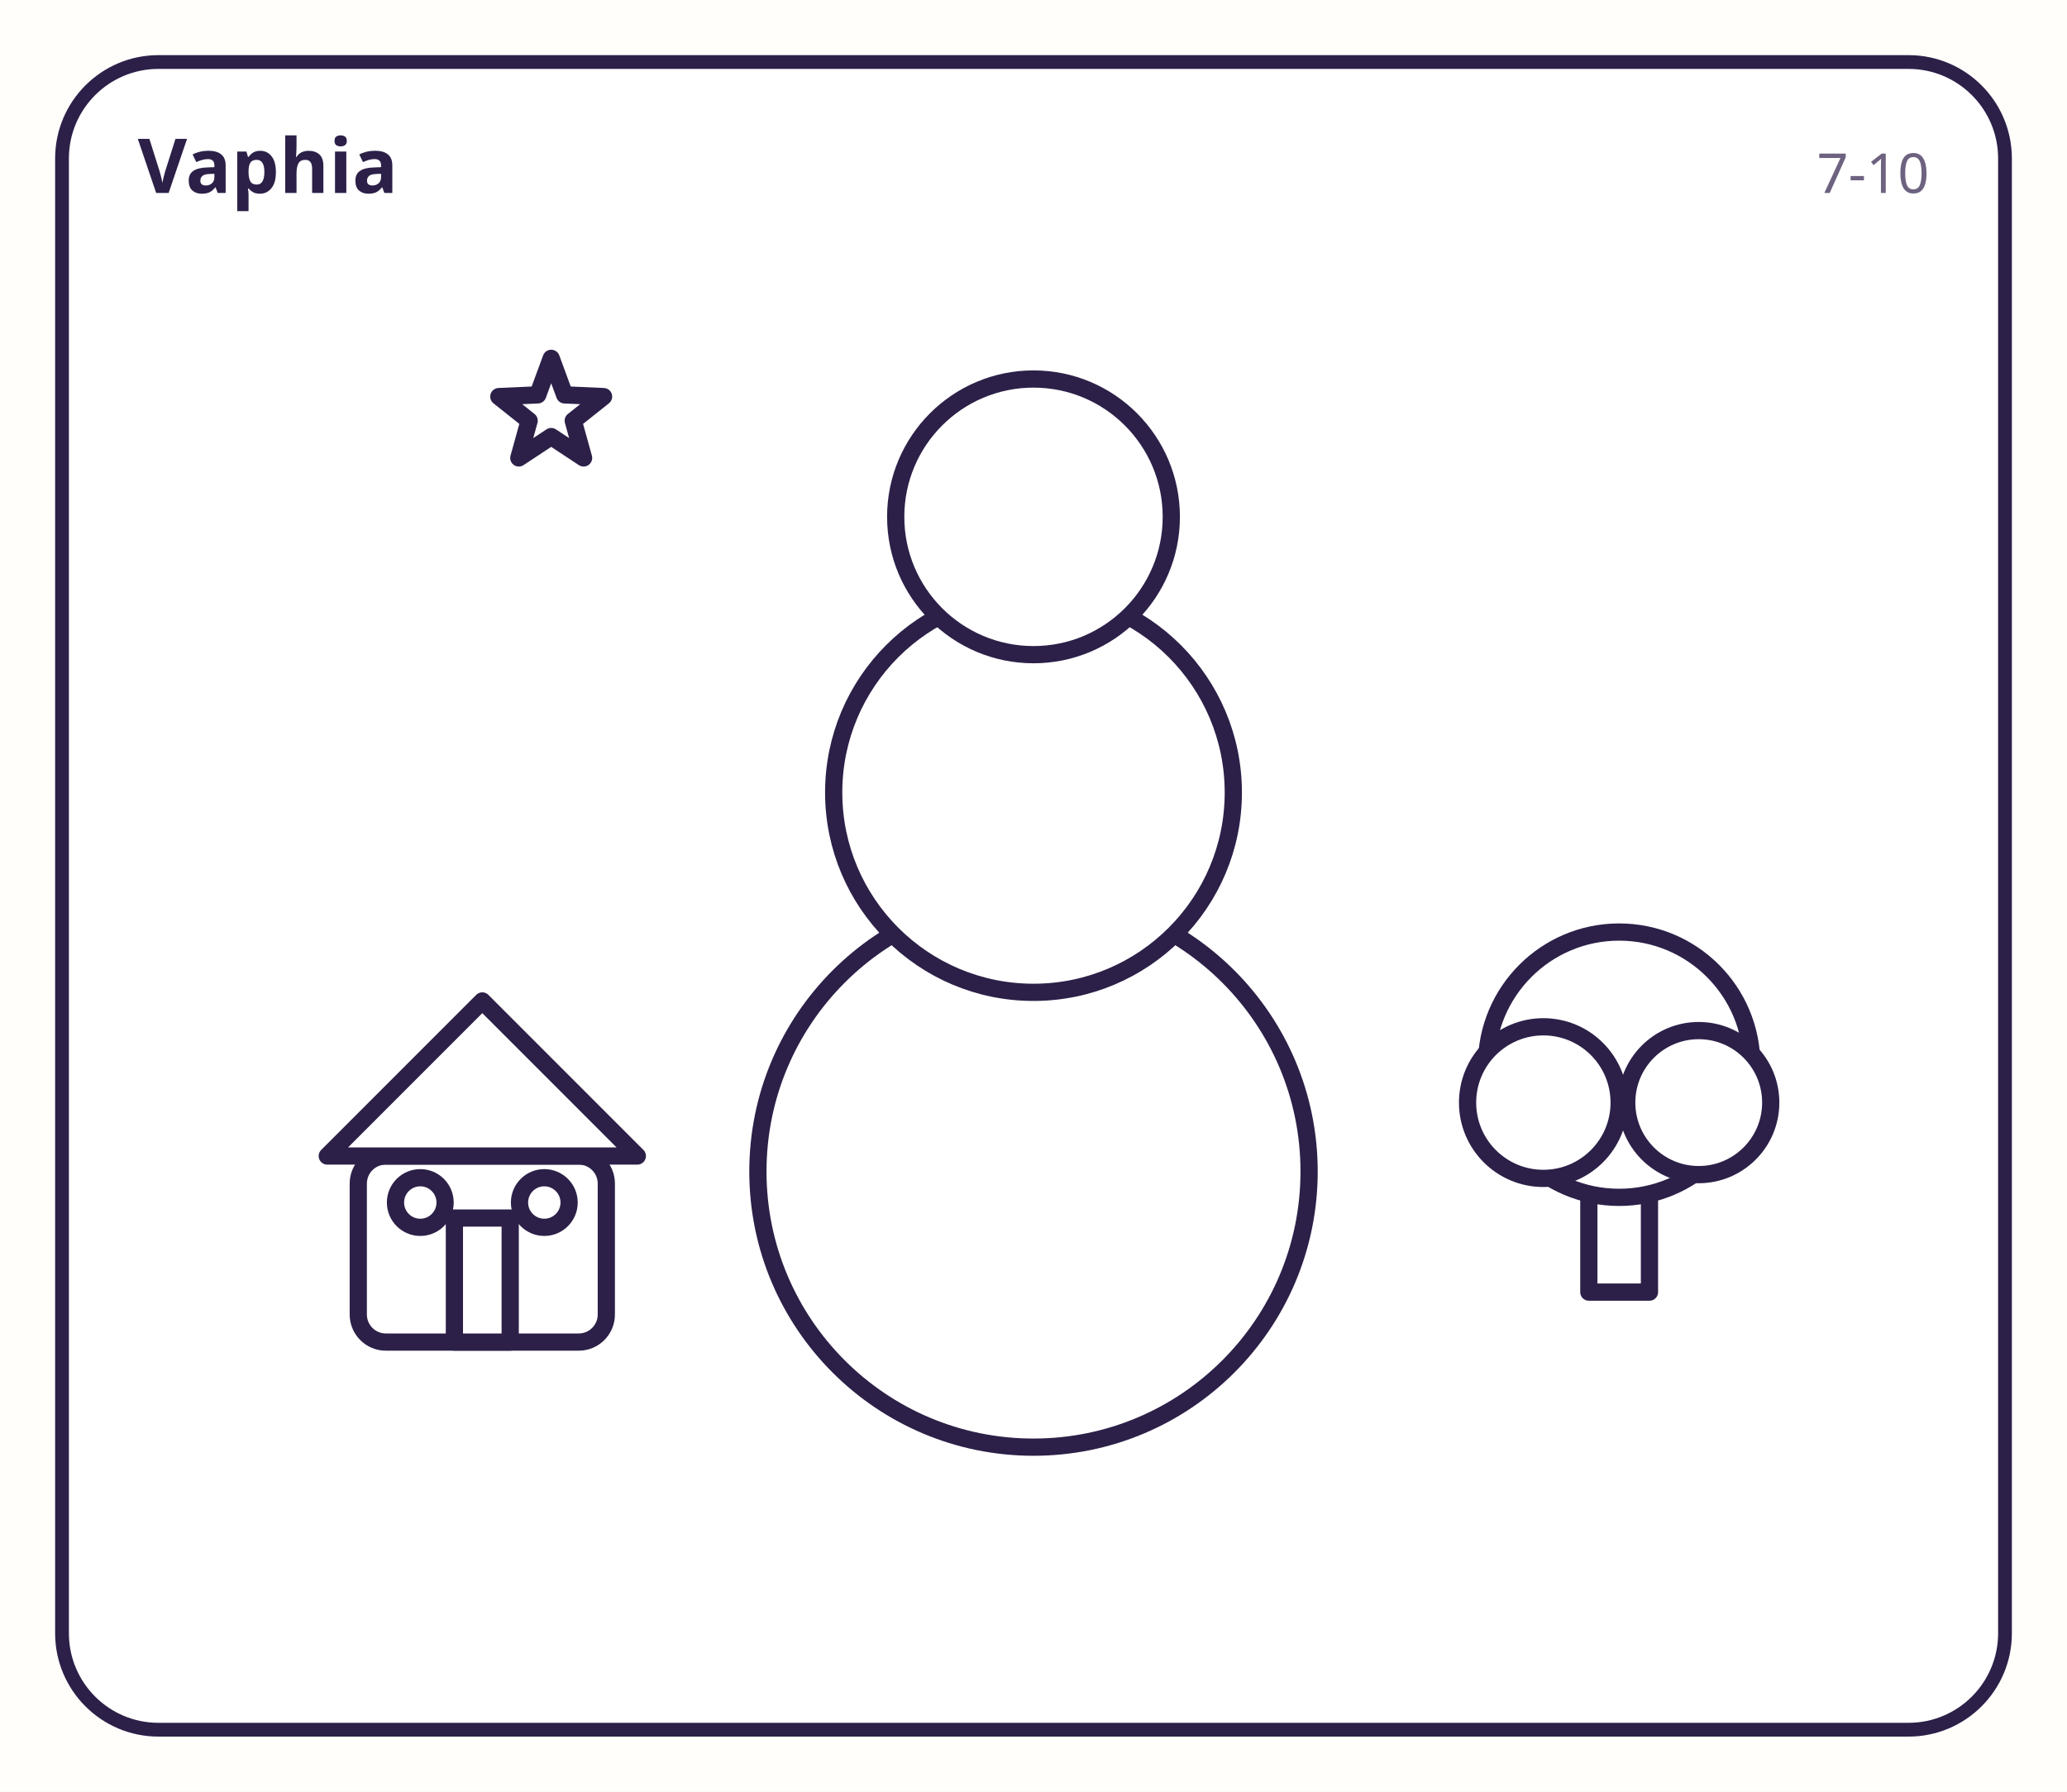
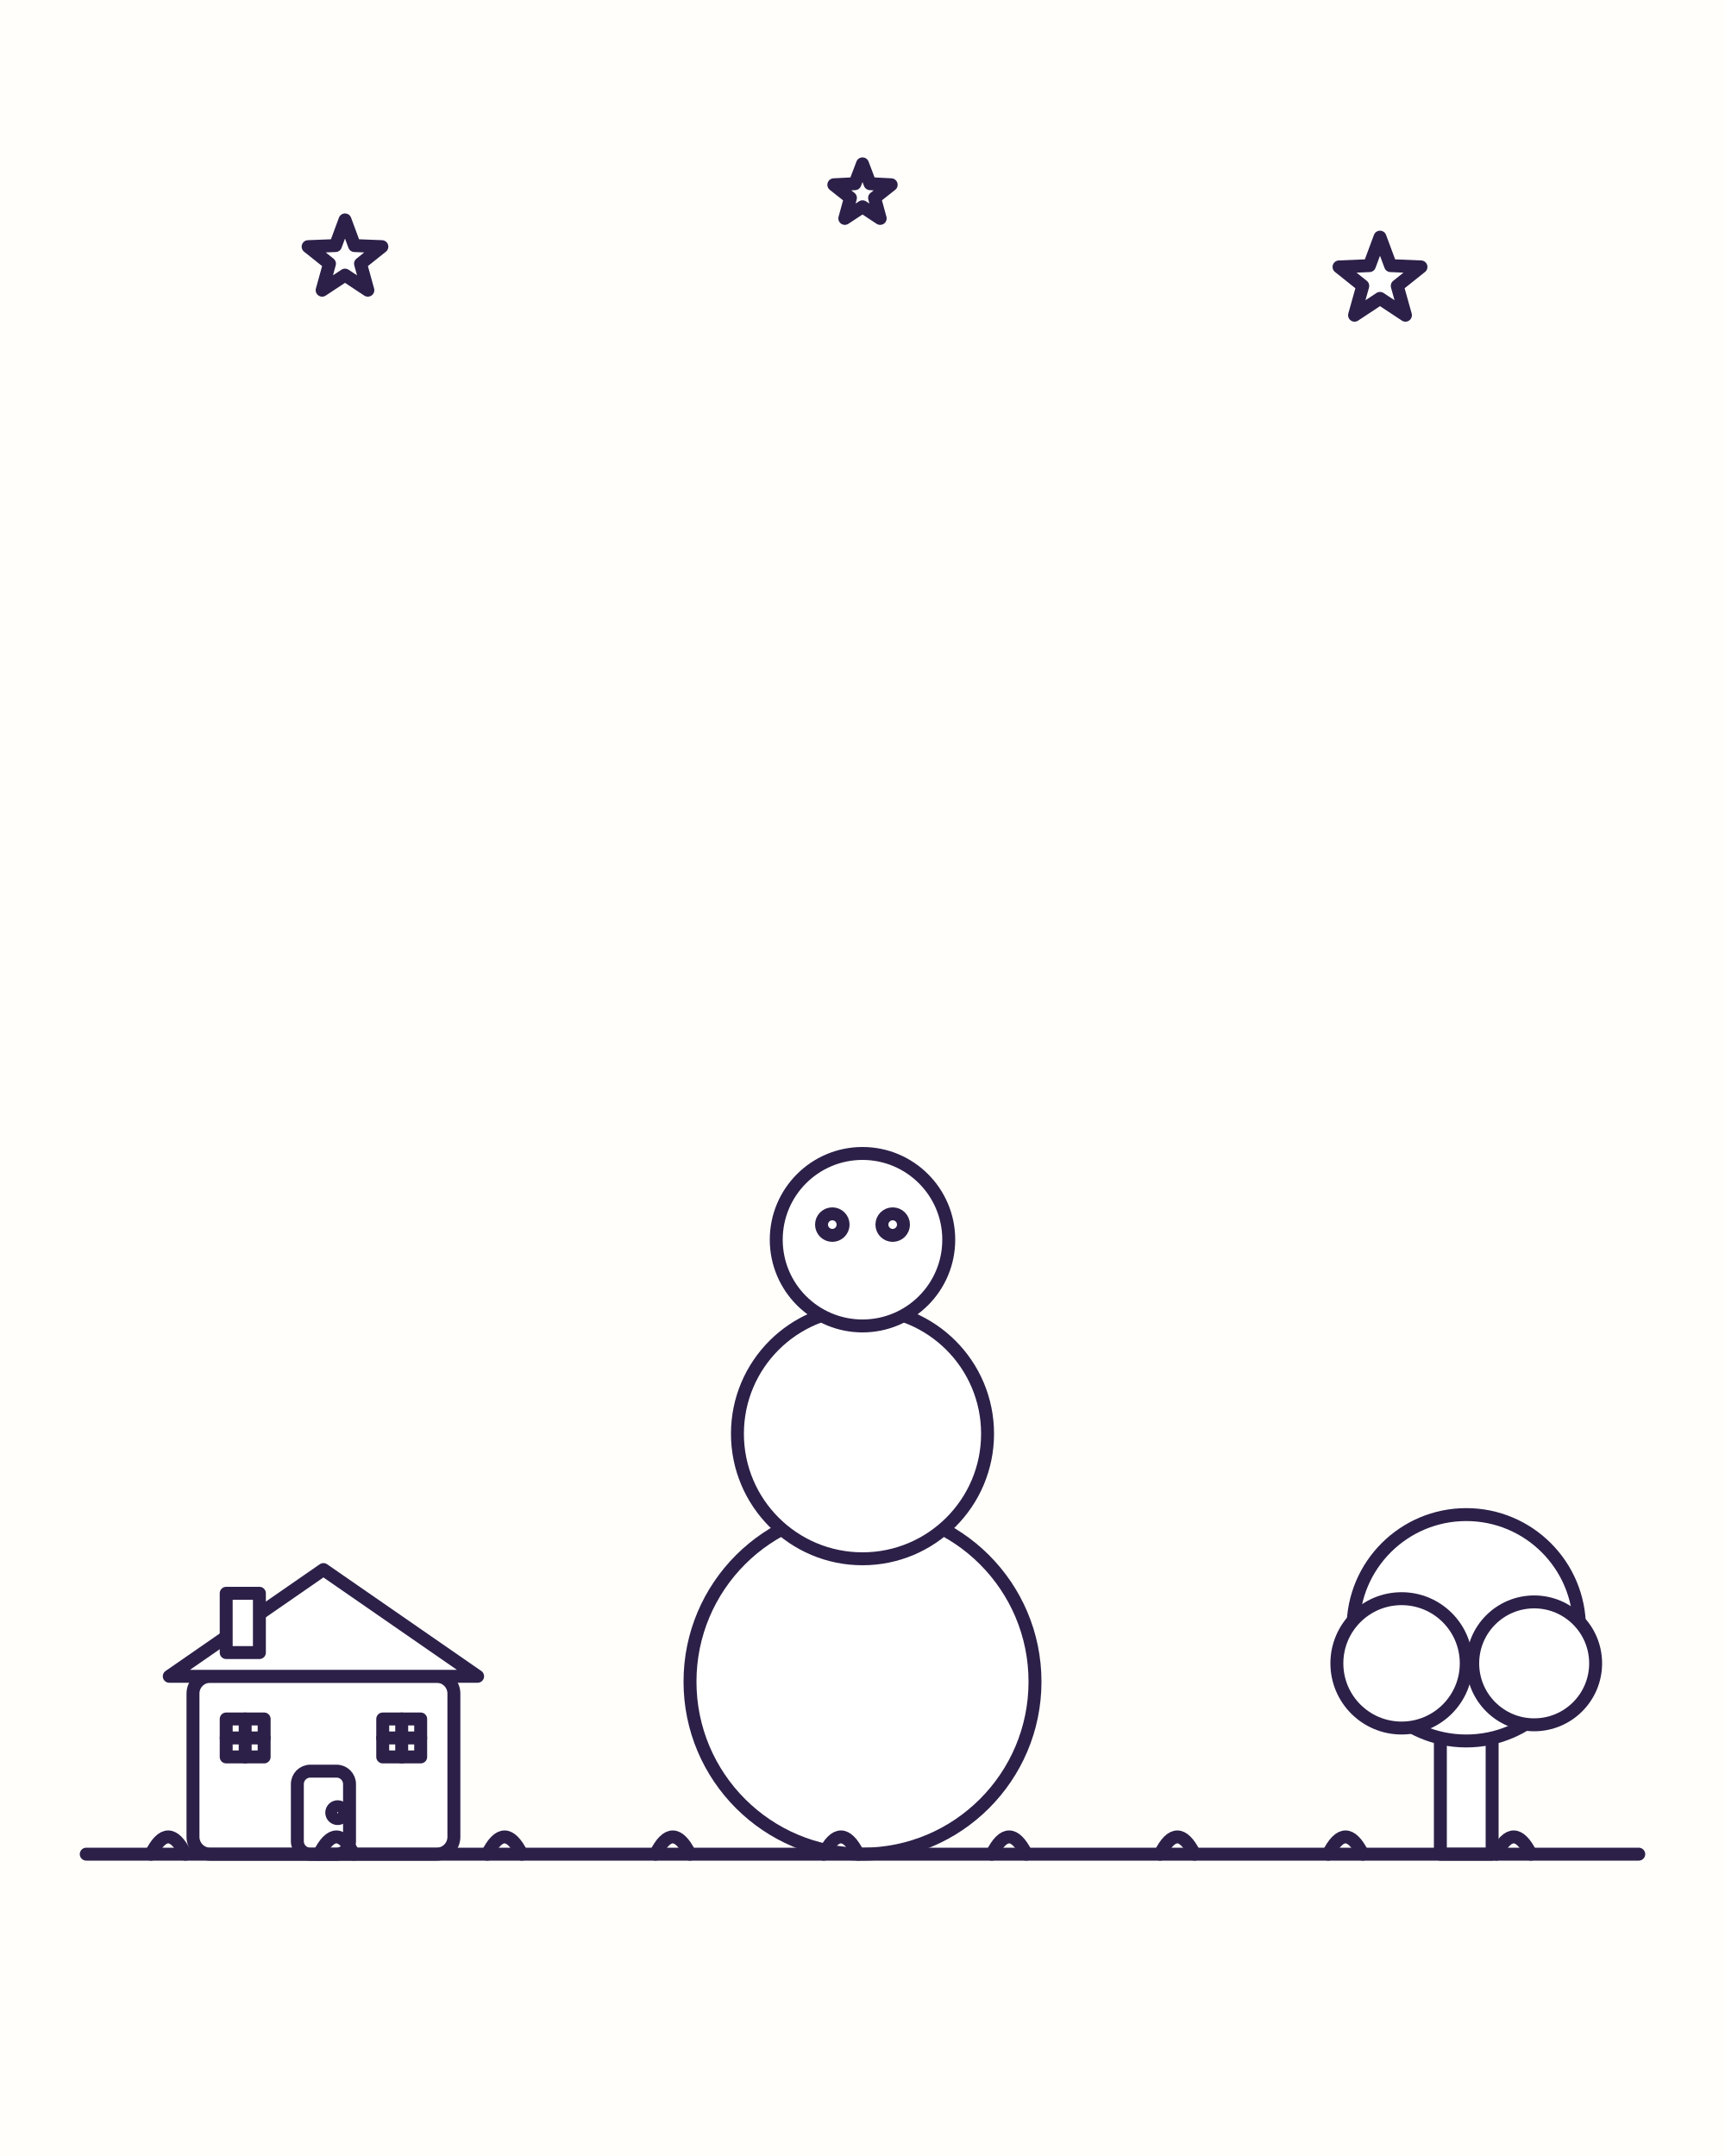
- <svg xmlns="http://www.w3.org/2000/svg" viewBox="0 0 600 520" role="img" aria-label="Snow Play">
-   <rect width="600" height="520" fill="#fffefb" />
-   <rect x="18" y="18" width="564" height="484" rx="28" fill="#fff" stroke="#2c2048" stroke-width="4" />
-   <text x="40" y="56" font-family="Nunito, ui-rounded, sans-serif" font-size="22" font-weight="800" fill="#2c2048">Vaphia</text>
-   <text x="560" y="56" text-anchor="end" font-family="Nunito, ui-rounded, sans-serif" font-size="16" fill="#6d6280">7-10</text>
-   <g fill="#fff" stroke="#2c2048" stroke-linejoin="round" stroke-linecap="round" stroke-width="5">
-     <circle cx="300" cy="340" r="80" />
-     <circle cx="300" cy="230" r="58" />
-     <circle cx="300" cy="150" r="40" />
-     <rect x="104.0" y="335.5" width="72.0" height="54.0" rx="8" />
-     <path d="M95.0 335.5 L140 290.5 L185.0 335.5 Z" />
-     <rect x="131.9" y="353.5" width="16.2" height="36.0" />
-     <circle cx="122.0" cy="349.0" r="7.2" />
-     <circle cx="158.0" cy="349.0" r="7.2" />
-     <rect x="461.2" y="331.0" width="17.6" height="44.0" />
-     <circle cx="470" cy="309.0" r="38.5" />
-     <circle cx="448.0" cy="320" r="22.0" />
-     <circle cx="493.1" cy="320" r="20.9" />
-     <polygon points="160.0,104.0 163.9,114.6 175.2,115.1 166.4,122.1 169.4,132.9 160.0,126.7 150.6,132.9 153.6,122.1 144.8,115.1 156.1,114.6" />
+ <svg xmlns="http://www.w3.org/2000/svg" viewBox="0 0 800 1000" role="img" aria-label="Snow Play">
+   <rect width="800" height="1000" fill="#fffefb" />
+   <g fill="#fff" stroke="#2c2048" stroke-linejoin="round" stroke-linecap="round" stroke-width="6">
+     <polygon points="160.0,102.0 164.4,113.9 177.1,114.4 167.2,122.3 170.6,134.6 160.0,127.6 149.4,134.6 152.8,122.3 142.9,114.4 155.6,113.9" />
+     <polygon points="400.0,76.0 403.5,85.2 413.3,85.7 405.6,91.8 408.2,101.3 400.0,95.9 391.8,101.3 394.4,91.8 386.7,85.7 396.5,85.2" />
+     <polygon points="640.0,110.0 644.9,123.2 659.0,123.8 648.0,132.6 651.8,146.2 640.0,138.4 628.2,146.2 632.0,132.6 621.0,123.8 635.1,123.2" />
+     <rect x="89.5" y="777.5" width="121" height="82.5" rx="8" />
+     <path d="M78.5 777.5 L150 728.0 L221.5 777.5 Z" />
+     <rect x="104.9" y="739.0" width="15.4" height="27.5" />
+     <rect x="137.9" y="821.5" width="24.2" height="38.5" rx="6" />
+     <circle cx="156.6" cy="840.75" r="2.75" />
+     <rect x="104.9" y="797.3" width="17.6" height="17.6" />
+     <rect x="177.5" y="797.3" width="17.6" height="17.6" />
+     <line x1="113.7" y1="797.3" x2="113.7" y2="814.9" />
+     <line x1="104.9" y1="806.1" x2="122.5" y2="806.1" />
+     <line x1="186.3" y1="797.3" x2="186.3" y2="814.9" />
+     <line x1="177.5" y1="806.1" x2="195.1" y2="806.1" />
+     <rect x="668.0" y="792.5" width="24.0" height="67.5" />
+     <circle cx="680" cy="755.0" r="52.5" />
+     <circle cx="650.0" cy="771.5" r="30.0" />
+     <circle cx="711.5" cy="771.5" r="28.5" />
+     <circle cx="400" cy="780" r="80" />
+     <circle cx="400" cy="665" r="58" />
+     <circle cx="400" cy="575" r="40" />
+     <circle cx="386" cy="568" r="5" />
+     <circle cx="414" cy="568" r="5" />
+     <line x1="40" y1="860" x2="760" y2="860" />
+     <path d="M70 860 q8 -16 16 0" fill="none" />
+     <path d="M148 860 q8 -16 16 0" fill="none" />
+     <path d="M226 860 q8 -16 16 0" fill="none" />
+     <path d="M304 860 q8 -16 16 0" fill="none" />
+     <path d="M382 860 q8 -16 16 0" fill="none" />
+     <path d="M460 860 q8 -16 16 0" fill="none" />
+     <path d="M538 860 q8 -16 16 0" fill="none" />
+     <path d="M616 860 q8 -16 16 0" fill="none" />
+     <path d="M694 860 q8 -16 16 0" fill="none" />
  </g>
</svg>
